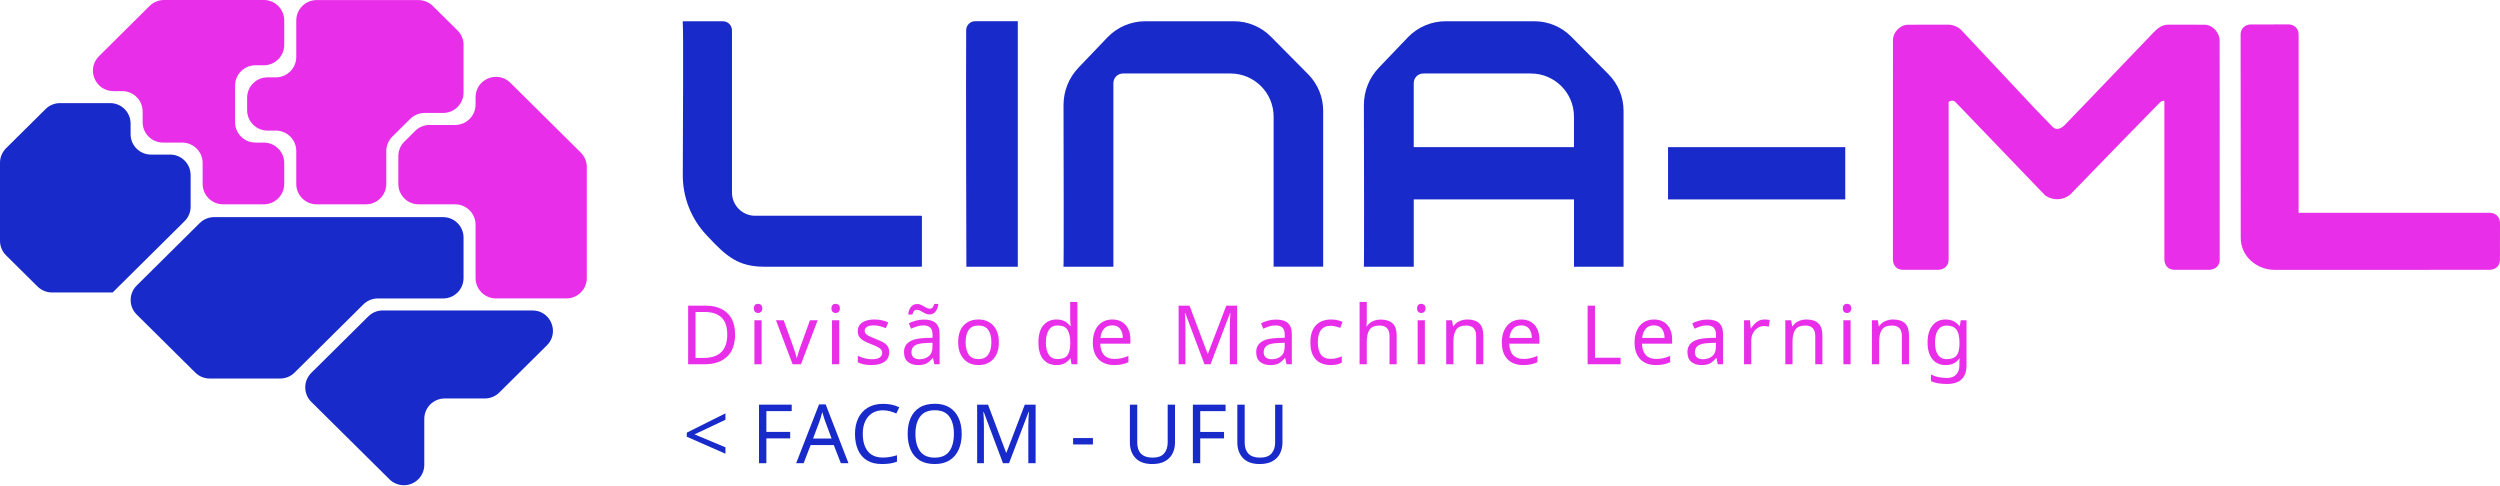
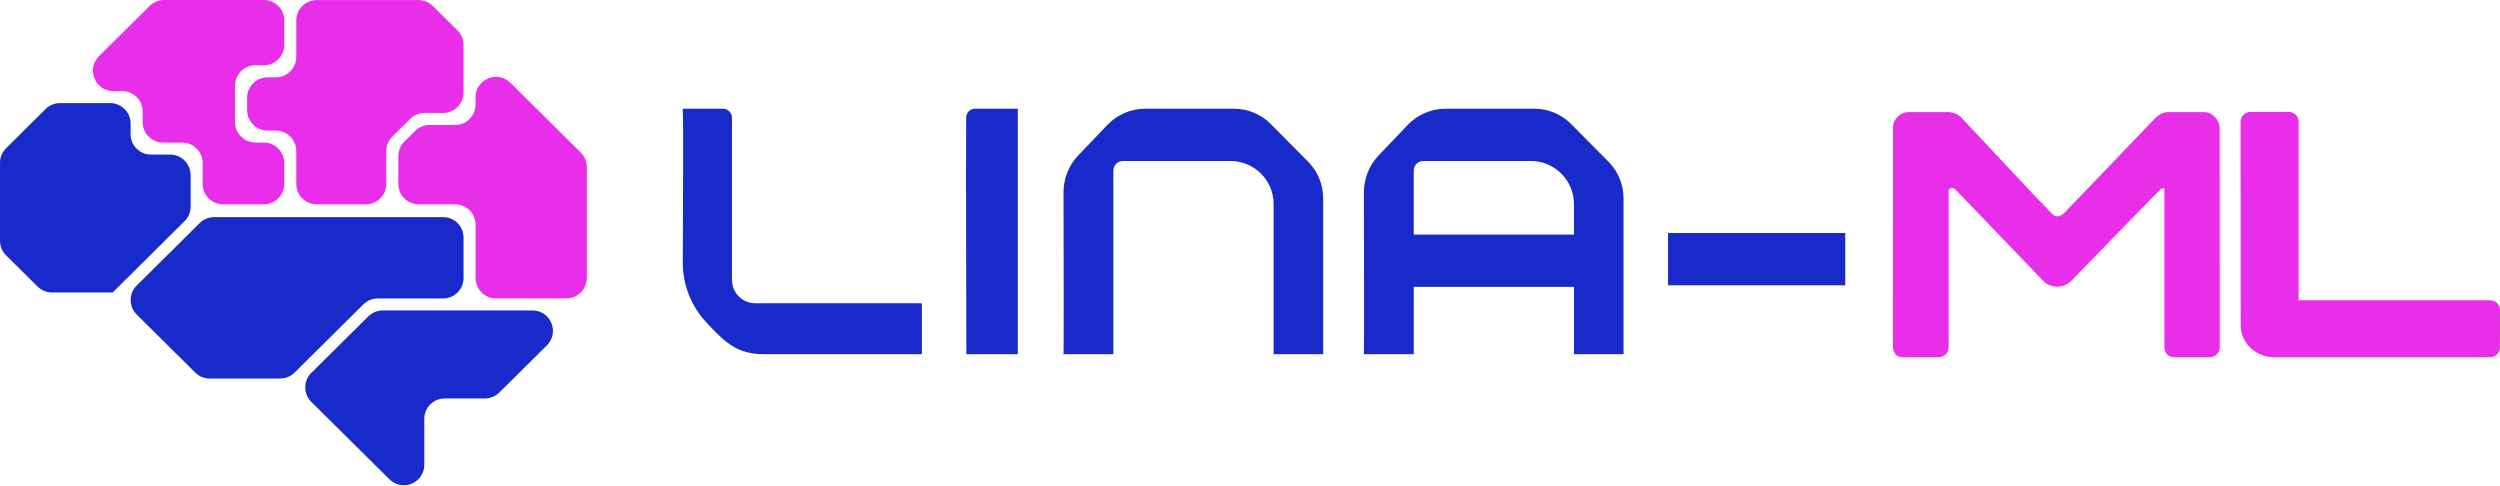
<svg xmlns="http://www.w3.org/2000/svg" id="Camada_2" data-name="Camada 2" viewBox="0 0 1018.83 197.75">
  <defs>
    <style>
      .cls-1 {
-         letter-spacing: .09em;
+         fill: #e82ee8;
      }

      .cls-2 {
-         letter-spacing: .03em;
-       }
- 
-       .cls-3, .cls-4 {
-         fill: #e82ee8;
-       }
- 
-       .cls-4, .cls-5 {
-         font-family: VinilaVariable-Regular, 'Vinila Variable';
-         font-size: 33.43px;
-         font-variation-settings: 'wdth' 100, 'wght' 400, 'slnt' 0;
-       }
- 
-       .cls-6 {
-         letter-spacing: .09em;
-       }
- 
-       .cls-7 {
-         letter-spacing: -.01em;
-       }
- 
-       .cls-8, .cls-5 {
        fill: #182aca;
-       }
- 
-       .cls-9 {
-         letter-spacing: .08em;
-       }
- 
-       .cls-10 {
-         letter-spacing: .03em;
-       }
- 
-       .cls-11 {
-         letter-spacing: 0em;
      }
    </style>
  </defs>
  <g id="Camada_2-2" data-name="Camada 2">
    <g>
-       <path class="cls-3" d="M886.45,109.97c-2.89,0-4.4-1.76-4.4-4.44V41.07c-.57-.04-1.36.22-1.8.67l-13.79,14.09-22.88,23.55c-2.98,2.32-6.9,2.42-10.07.3l-36.64-38.13c-.75-.78-1.96-.64-2.74.05v64.31c0,2.56-2.06,4.05-4.36,4.05l-14.41-.02c-2.46,0-3.93-1.9-3.93-4.29l.02-89.28c0-3.39,3.01-6.3,6.26-6.3l16.19-.02c1.86,0,4.11.83,5.42,2.24l29.99,31.98,7.27,7.51c1.37,1.42,3.52.57,4.67-.63l9.02-9.36,27.25-28.44c1.65-1.72,3.5-3.3,6.04-3.3l14.79.02c3.33,0,6.23,3.14,6.23,6.61l.02,89.23c0,2.58-2.05,4.05-4.37,4.05h-13.78Z" />
-       <path class="cls-3" d="M1018.83,90.59l-.02,15.33c0,2.51-1.88,4.04-4.32,4.04l-87.43.02c-7.33,0-13.88-5.43-13.89-13.08l-.05-82.95c0-2.31,1.92-3.98,4.06-3.98l15.6-.02c2.28.08,3.98,1.74,3.98,4.07v72.69s77.72,0,77.72,0c2.39,0,4.11,1.36,4.35,3.87Z" />
-     </g>
-     <g>
-       <text class="cls-4" transform="translate(277.19 148.45)">
-         <tspan class="cls-6" x="0" y="0">Divisão </tspan>
-         <tspan class="cls-9" x="144.16" y="0">d</tspan>
-         <tspan class="cls-1" x="166.33" y="0">e Machine Learning</tspan>
-       </text>
-       <text class="cls-5" transform="translate(278.22 188.78)">
-         <tspan class="cls-2" x="0" y="0">&lt; </tspan>
-         <tspan class="cls-7" x="27.85" y="0">F</tspan>
-         <tspan class="cls-11" x="46.24" y="0">A</tspan>
-         <tspan class="cls-10" x="68.17" y="0">COM - UFU</tspan>
-       </text>
      <g>
-         <path class="cls-8" d="M375.43,87.93h-67.67c-5.22,0-9.46-4.24-9.46-9.46V12.37c0-2.05-1.66-3.71-3.71-3.71h-16.08c-.16,0-.29.14-.28.3.35,3.71.06,41.15.03,62.49-.01,8.97,3.38,17.62,9.5,24.18l.97,1.04c7.15,7.67,12.12,12.02,22.6,12.02h64.1c.15,0,.28-.12.28-.28v-20.2c0-.15-.12-.28-.28-.28Z" />
-         <path class="cls-8" d="M393.75,12.27c-.15,17.92.08,96.42.08,96.42h20.96V8.65h-17.39c-2,0-3.63,1.61-3.65,3.61Z" />
-         <path class="cls-8" d="M517.9,14.92c-3.97-4.01-9.38-6.26-15.02-6.26h-36.15c-5.83,0-11.41,2.38-15.44,6.6l-11.76,12.3c-3.94,4.11-6.13,9.59-6.11,15.28.05,19.83.14,66.02-.02,65.85h20.34V33.86c0-2.16,1.75-3.91,3.91-3.91h43.82c9.7,0,17.57,7.87,17.57,17.57v61.16h20.2v-63.53c0-5.57-2.2-10.92-6.12-14.88l-15.21-15.35Z" />
-         <path class="cls-8" d="M655.52,30.27l-15.21-15.35c-3.97-4.01-9.38-6.26-15.02-6.26h-36.15c-5.83,0-11.41,2.38-15.44,6.6l-11.76,12.3c-3.94,4.11-6.13,9.59-6.11,15.28.05,19.83.14,66.02-.02,65.85h20.34v-27.42h65.3v27.42h20.2v-63.53c0-5.57-2.2-10.92-6.12-14.88ZM641.44,59.97h-65.3v-26.11c0-2.16,1.75-3.91,3.91-3.91h43.82c9.7,0,17.57,7.87,17.57,17.57v12.45Z" />
+         <path class="cls-1" d="M886.45,145.62c-2.89,0-4.4-1.76-4.4-4.44v-64.47c-.57-.04-1.36.22-1.8.67l-13.79,14.09-22.88,23.55c-2.98,2.32-6.9,2.42-10.07.3l-36.64-38.13c-.75-.78-1.96-.64-2.74.05v64.31c0,2.56-2.06,4.05-4.36,4.05l-14.41-.02c-2.46,0-3.93-1.9-3.93-4.29l.02-89.28c0-3.39,3.01-6.3,6.26-6.3l16.19-.02c1.86,0,4.11.83,5.42,2.24l29.99,31.98,7.27,7.51c1.37,1.42,3.52.57,4.67-.63l9.02-9.36,27.25-28.44c1.65-1.72,3.5-3.3,6.04-3.3l14.79.02c3.33,0,6.23,3.14,6.23,6.61l.02,89.23c0,2.58-2.05,4.05-4.37,4.05h-13.78Z" />
+         <path class="cls-1" d="M1018.83,126.24l-.02,15.33c0,2.51-1.88,4.04-4.32,4.04l-87.43.02c-7.33,0-13.88-5.43-13.89-13.08l-.05-82.95c0-2.31,1.92-3.98,4.06-3.98l15.6-.02c2.28.08,3.98,1.74,3.98,4.07v72.69s77.72,0,77.72,0c2.39,0,4.11,1.36,4.35,3.87Z" />
+       </g>
+       <g>
+         <path class="cls-2" d="M375.43,123.58h-67.67c-5.22,0-9.46-4.24-9.46-9.46V48.02c0-2.05-1.66-3.71-3.71-3.71h-16.08c-.16,0-.29.14-.28.3.35,3.71.06,41.15.03,62.49-.01,8.97,3.38,17.62,9.5,24.18l.97,1.04c7.15,7.67,12.12,12.02,22.6,12.02h64.1c.15,0,.28-.12.28-.28v-20.2c0-.15-.12-.28-.28-.28Z" />
+         <path class="cls-2" d="M393.75,47.92c-.15,17.92.08,96.42.08,96.42h20.96V44.3h-17.39c-2,0-3.63,1.61-3.65,3.61Z" />
+         <path class="cls-2" d="M517.9,50.57c-3.97-4.01-9.38-6.26-15.02-6.26h-36.15c-5.83,0-11.41,2.38-15.44,6.6l-11.76,12.3c-3.94,4.11-6.13,9.59-6.11,15.28.05,19.83.14,66.02-.02,65.85h20.34v-74.82c0-2.16,1.75-3.91,3.91-3.91h43.82c9.7,0,17.57,7.87,17.57,17.57v61.16h20.2v-63.53c0-5.57-2.2-10.92-6.12-14.88l-15.21-15.35Z" />
+         <path class="cls-2" d="M655.52,65.92l-15.21-15.35c-3.97-4.01-9.38-6.26-15.02-6.26h-36.15c-5.83,0-11.41,2.38-15.44,6.6l-11.76,12.3c-3.94,4.11-6.13,9.59-6.11,15.28.05,19.83.14,66.02-.02,65.85h20.34v-27.42h65.3v27.42h20.2v-63.53c0-5.57-2.2-10.92-6.12-14.88ZM641.44,95.62h-65.3v-26.11c0-2.16,1.75-3.91,3.91-3.91h43.82c9.7,0,17.57,7.87,17.57,17.57v12.45Z" />
      </g>
    </g>
    <g>
-       <path class="cls-3" d="M104.11,58.11h3.4c4.6,0,8.32,3.73,8.32,8.32v8.51c0,4.6-3.73,8.32-8.32,8.32h-16.61c-4.6,0-8.32-3.73-8.32-8.32v-8.51c0-4.6-3.73-8.32-8.32-8.32h-7.81c-4.6,0-8.32-3.73-8.32-8.32v-4.34c0-4.6-3.73-8.32-8.32-8.32h-3.6c-7.43,0-11.14-9.01-5.86-14.24L60.99,2.41c1.56-1.54,3.66-2.41,5.86-2.41h40.66c4.6,0,8.32,3.73,8.32,8.32v9.96c0,4.6-3.73,8.32-8.32,8.32h-3.4c-4.6,0-8.32,3.73-8.32,8.32v14.86c0,4.6,3.73,8.32,8.32,8.32Z" />
-       <path class="cls-3" d="M239.14,68.06v45.24c0,4.6-3.73,8.32-8.32,8.32h-28.69c-4.6,0-8.32-3.73-8.32-8.32v-21.71c0-4.6-3.73-8.32-8.32-8.32h-14.84c-4.6,0-8.32-3.73-8.32-8.32v-11.32c0-2.22.89-4.35,2.46-5.91l4.42-4.38c1.56-1.55,3.67-2.41,5.86-2.41h10.42c4.6,0,8.32-3.73,8.32-8.32v-2.96c0-7.4,8.93-11.12,14.18-5.91l28.69,28.43c1.58,1.56,2.47,3.69,2.47,5.91Z" />
-       <path class="cls-8" d="M222.86,140.76l-19.4,19.22c-1.56,1.54-3.66,2.41-5.86,2.41h-16.37c-4.6,0-8.32,3.73-8.32,8.32v18.72c0,4.6-3.73,8.32-8.32,8.32h0c-2.19,0-4.3-.87-5.86-2.41l-31.86-31.56c-3.29-3.26-3.29-8.57,0-11.83l23.24-23.02c1.56-1.54,3.66-2.41,5.86-2.41h61.04c7.44,0,11.14,9.01,5.86,14.24Z" />
+       <path class="cls-1" d="M104.11,58.11h3.4c4.6,0,8.32,3.73,8.32,8.32v8.51c0,4.6-3.73,8.32-8.32,8.32h-16.61c-4.6,0-8.32-3.73-8.32-8.32v-8.51c0-4.6-3.73-8.32-8.32-8.32h-7.81c-4.6,0-8.32-3.73-8.32-8.32v-4.34c0-4.6-3.73-8.32-8.32-8.32h-3.6c-7.43,0-11.14-9.01-5.86-14.24L60.99,2.41c1.56-1.54,3.66-2.41,5.86-2.41h40.66c4.6,0,8.32,3.73,8.32,8.32v9.96c0,4.6-3.73,8.32-8.32,8.32h-3.4c-4.6,0-8.32,3.73-8.32,8.32v14.86c0,4.6,3.73,8.32,8.32,8.32Z" />
+       <path class="cls-1" d="M239.14,68.06v45.24c0,4.6-3.73,8.32-8.32,8.32h-28.69c-4.6,0-8.32-3.73-8.32-8.32v-21.71c0-4.6-3.73-8.32-8.32-8.32h-14.84c-4.6,0-8.32-3.73-8.32-8.32v-11.32c0-2.22.89-4.35,2.46-5.91l4.42-4.38c1.56-1.55,3.67-2.41,5.86-2.41h10.42c4.6,0,8.32-3.73,8.32-8.32v-2.96c0-7.4,8.93-11.12,14.18-5.91l28.69,28.43c1.58,1.56,2.47,3.69,2.47,5.91Z" />
+       <path class="cls-2" d="M222.86,140.76l-19.4,19.22c-1.56,1.54-3.66,2.41-5.86,2.41h-16.37c-4.6,0-8.32,3.73-8.32,8.32v18.72c0,4.6-3.73,8.32-8.32,8.32h0c-2.19,0-4.3-.87-5.86-2.41l-31.86-31.56c-3.29-3.26-3.29-8.57,0-11.83l23.24-23.02c1.56-1.54,3.66-2.41,5.86-2.41h61.04c7.44,0,11.14,9.01,5.86,14.24Z" />
      <g>
-         <path class="cls-8" d="M77.69,71.32v12.9c0,2.22-.89,4.35-2.46,5.91l-28.97,28.71-.35.35h-24.74c-2.19,0-4.3-.87-5.86-2.41l-12.84-12.72c-1.58-1.56-2.47-3.69-2.47-5.91v-31.82c0-2.22.89-4.35,2.46-5.91l16.13-15.99c1.56-1.55,3.67-2.41,5.86-2.41h20.45c4.6,0,8.32,3.73,8.32,8.32v4.34c0,4.6,3.73,8.32,8.32,8.32h7.81c4.6,0,8.32,3.73,8.32,8.32Z" />
+         <path class="cls-2" d="M77.69,71.32v12.9c0,2.22-.89,4.35-2.46,5.91l-28.97,28.71-.35.35h-24.74c-2.19,0-4.3-.87-5.86-2.41l-12.84-12.72c-1.58-1.56-2.47-3.69-2.47-5.91v-31.82c0-2.22.89-4.35,2.46-5.91l16.13-15.99c1.56-1.55,3.67-2.41,5.86-2.41h20.45c4.6,0,8.32,3.73,8.32,8.32v4.34c0,4.6,3.73,8.32,8.32,8.32h7.81c4.6,0,8.32,3.73,8.32,8.32Z" />
        <g>
-           <path class="cls-8" d="M188.91,96.82v16.49c0,4.6-3.73,8.32-8.32,8.32h-26.63c-2.19,0-4.3.87-5.86,2.41l-28.06,27.81c-1.56,1.54-3.66,2.41-5.86,2.41h-28.73c-2.19,0-4.3-.87-5.86-2.41l-23.88-23.66c-3.29-3.26-3.29-8.57,0-11.83l25.69-25.46c1.56-1.54,3.66-2.41,5.86-2.41h93.33c4.6,0,8.32,3.73,8.32,8.32Z" />
-           <line class="cls-8" x1="53.23" y1="118.82" x2="52.85" y2="119.19" />
-           <path class="cls-3" d="M188.91,18.29v19.42c0,4.6-3.73,8.32-8.32,8.32h-7.54c-2.19,0-4.3.87-5.86,2.41l-7.3,7.23c-1.58,1.56-2.47,3.69-2.47,5.91v13.37c0,4.6-3.73,8.32-8.32,8.32h-20.04c-4.6,0-8.32-3.73-8.32-8.32v-13.41c0-4.6-3.73-8.32-8.32-8.32h-3.39c-4.6,0-8.32-3.73-8.32-8.32v-5.06c0-4.6,3.73-8.32,8.32-8.32h3.39c4.6,0,8.32-3.73,8.32-8.32v-14.85c0-4.6,3.73-8.32,8.32-8.32h41.47c2.19,0,4.3.87,5.86,2.41l10.06,9.96c1.58,1.56,2.47,3.69,2.47,5.91Z" />
+           <path class="cls-2" d="M188.91,96.82v16.49c0,4.6-3.73,8.32-8.32,8.32h-26.63c-2.19,0-4.3.87-5.86,2.41l-28.06,27.81c-1.56,1.54-3.66,2.41-5.86,2.41h-28.73c-2.19,0-4.3-.87-5.86-2.41l-23.88-23.66c-3.29-3.26-3.29-8.57,0-11.83l25.69-25.46c1.56-1.54,3.66-2.41,5.86-2.41h93.33c4.6,0,8.32,3.73,8.32,8.32Z" />
+           <line class="cls-2" x1="53.23" y1="118.82" x2="52.85" y2="119.19" />
+           <path class="cls-1" d="M188.91,18.29v19.42c0,4.6-3.73,8.32-8.32,8.32h-7.54c-2.19,0-4.3.87-5.86,2.41l-7.3,7.23c-1.58,1.56-2.47,3.69-2.47,5.91v13.37c0,4.6-3.73,8.32-8.32,8.32h-20.04c-4.6,0-8.32-3.73-8.32-8.32v-13.41c0-4.6-3.73-8.32-8.32-8.32h-3.39c-4.6,0-8.32-3.73-8.32-8.32v-5.06c0-4.6,3.73-8.32,8.32-8.32h3.39c4.6,0,8.32-3.73,8.32-8.32v-14.85c0-4.6,3.73-8.32,8.32-8.32h41.47c2.19,0,4.3.87,5.86,2.41l10.06,9.96c1.58,1.56,2.47,3.69,2.47,5.91Z" />
        </g>
      </g>
    </g>
-     <rect class="cls-8" x="679.78" y="59.97" width="72.22" height="21.3" />
+     <rect class="cls-2" x="679.78" y="94.97" width="72.22" height="21.3" />
  </g>
</svg>
